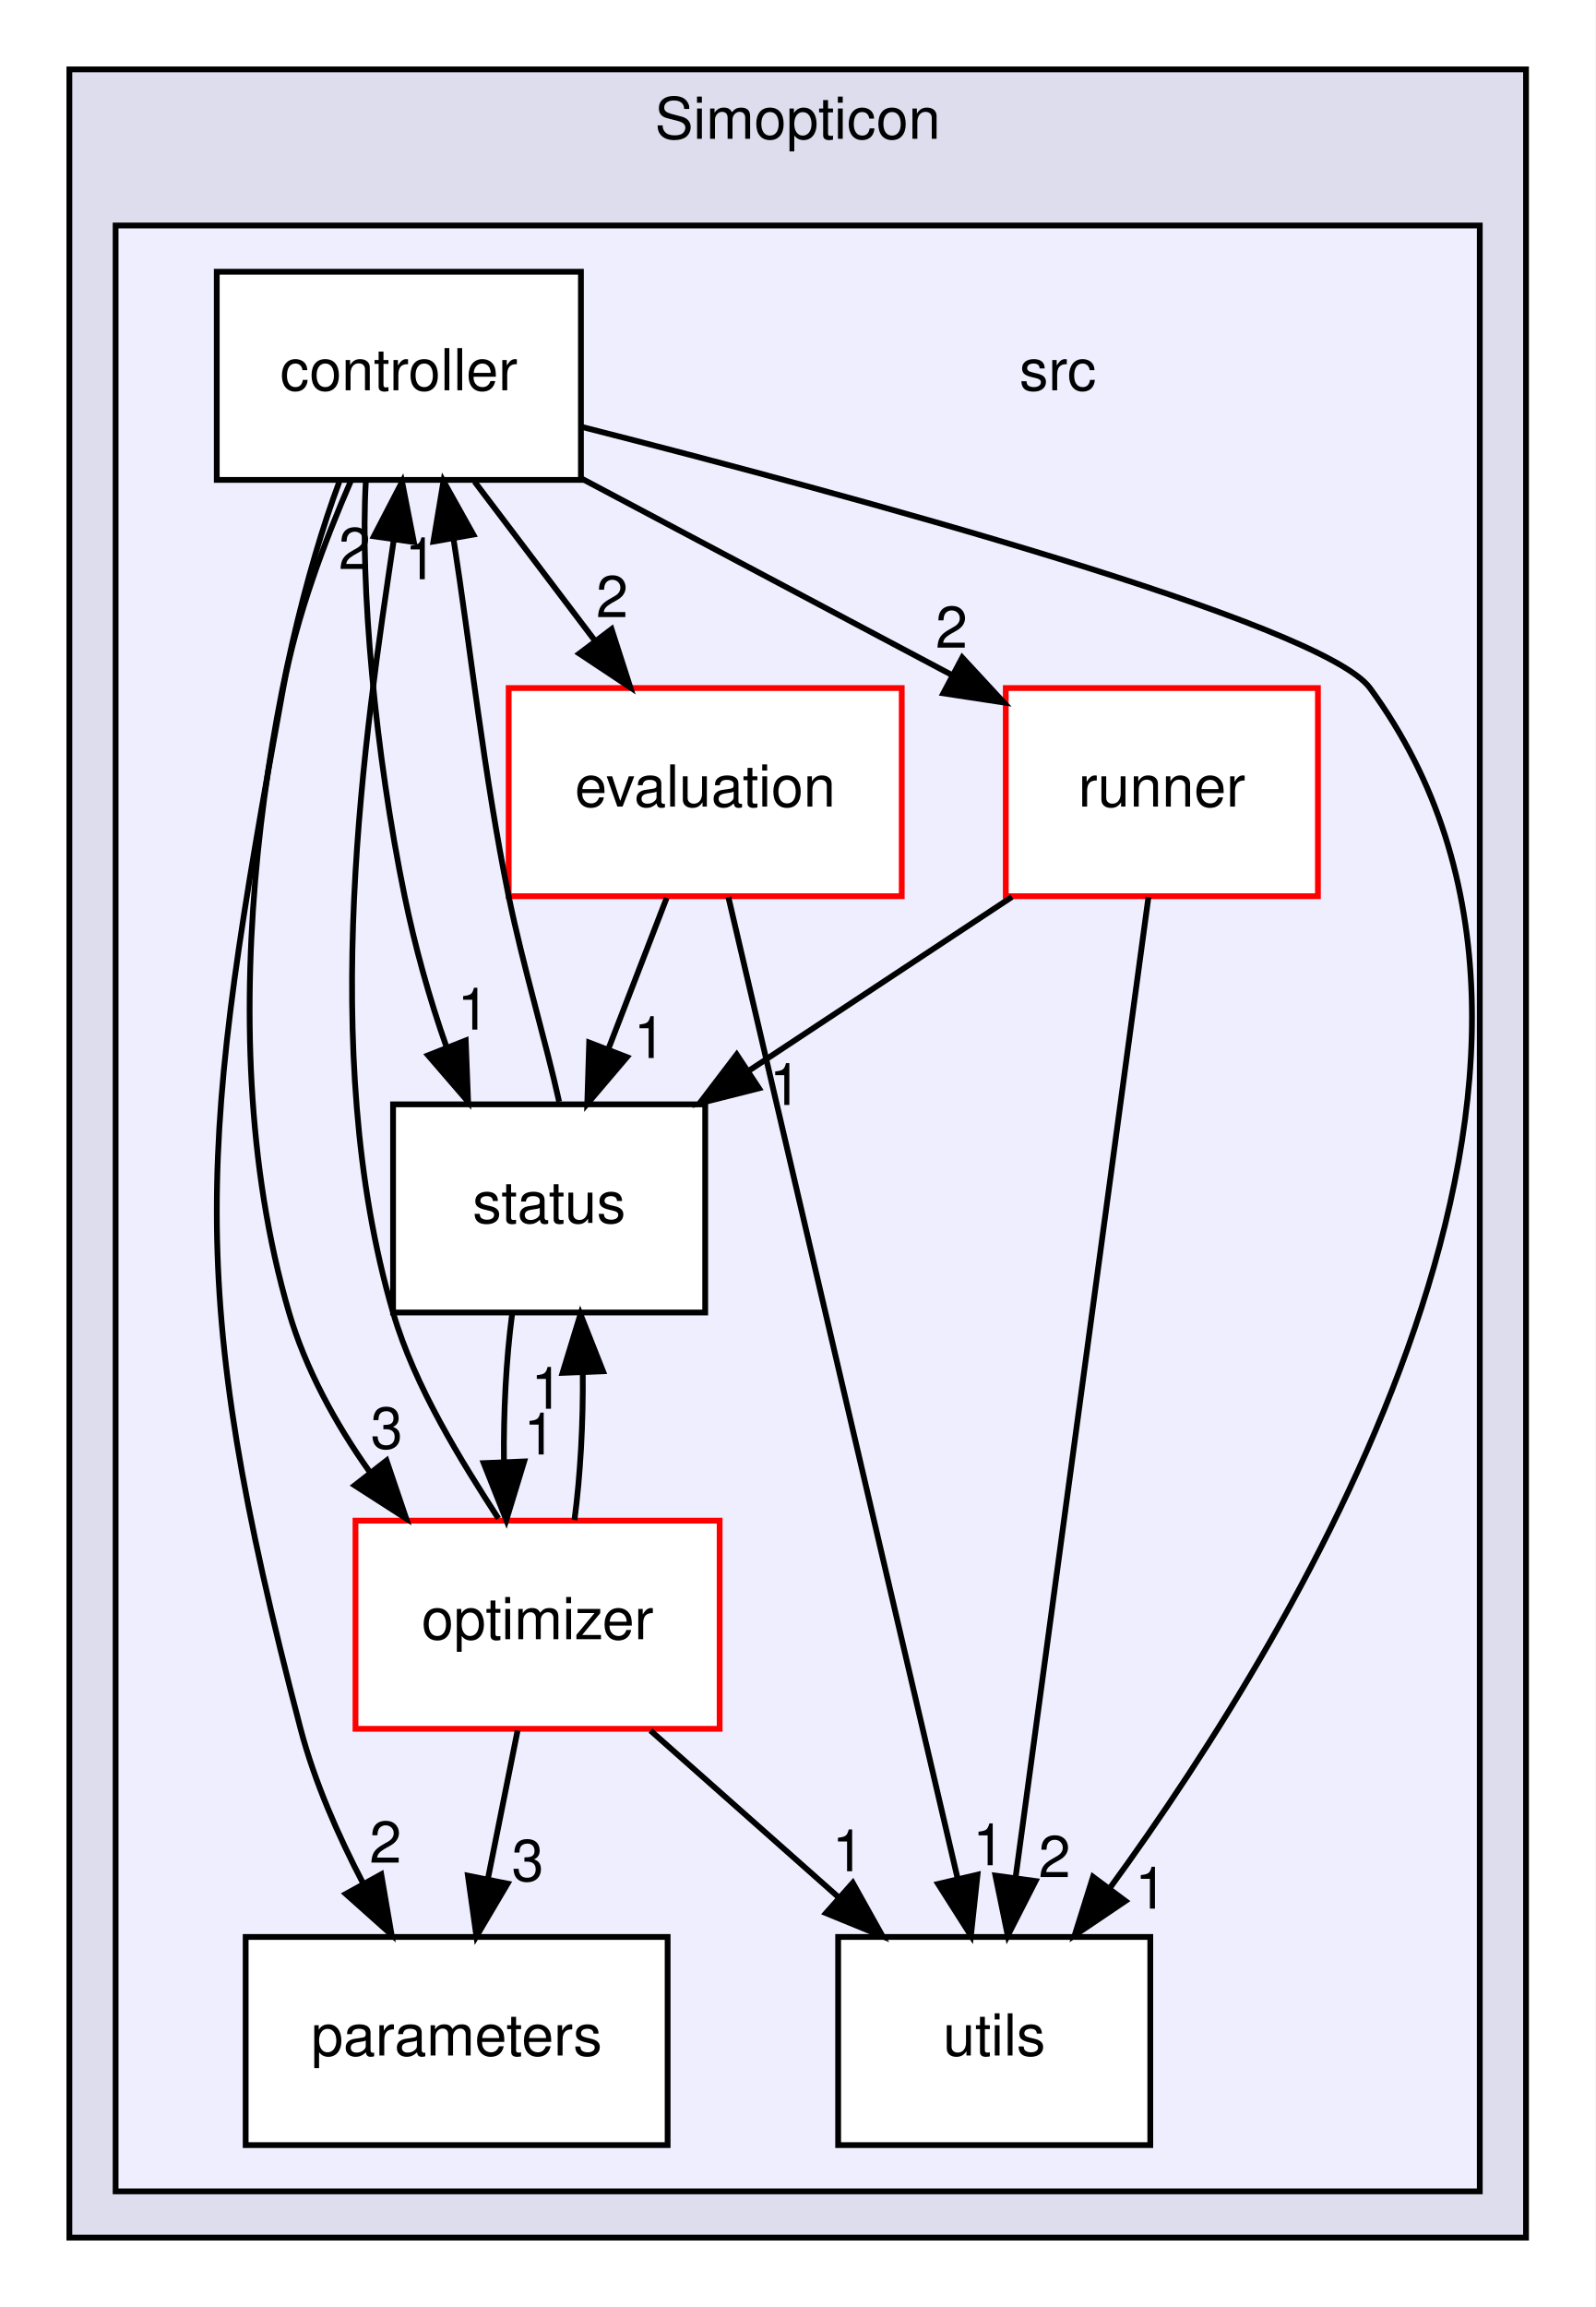
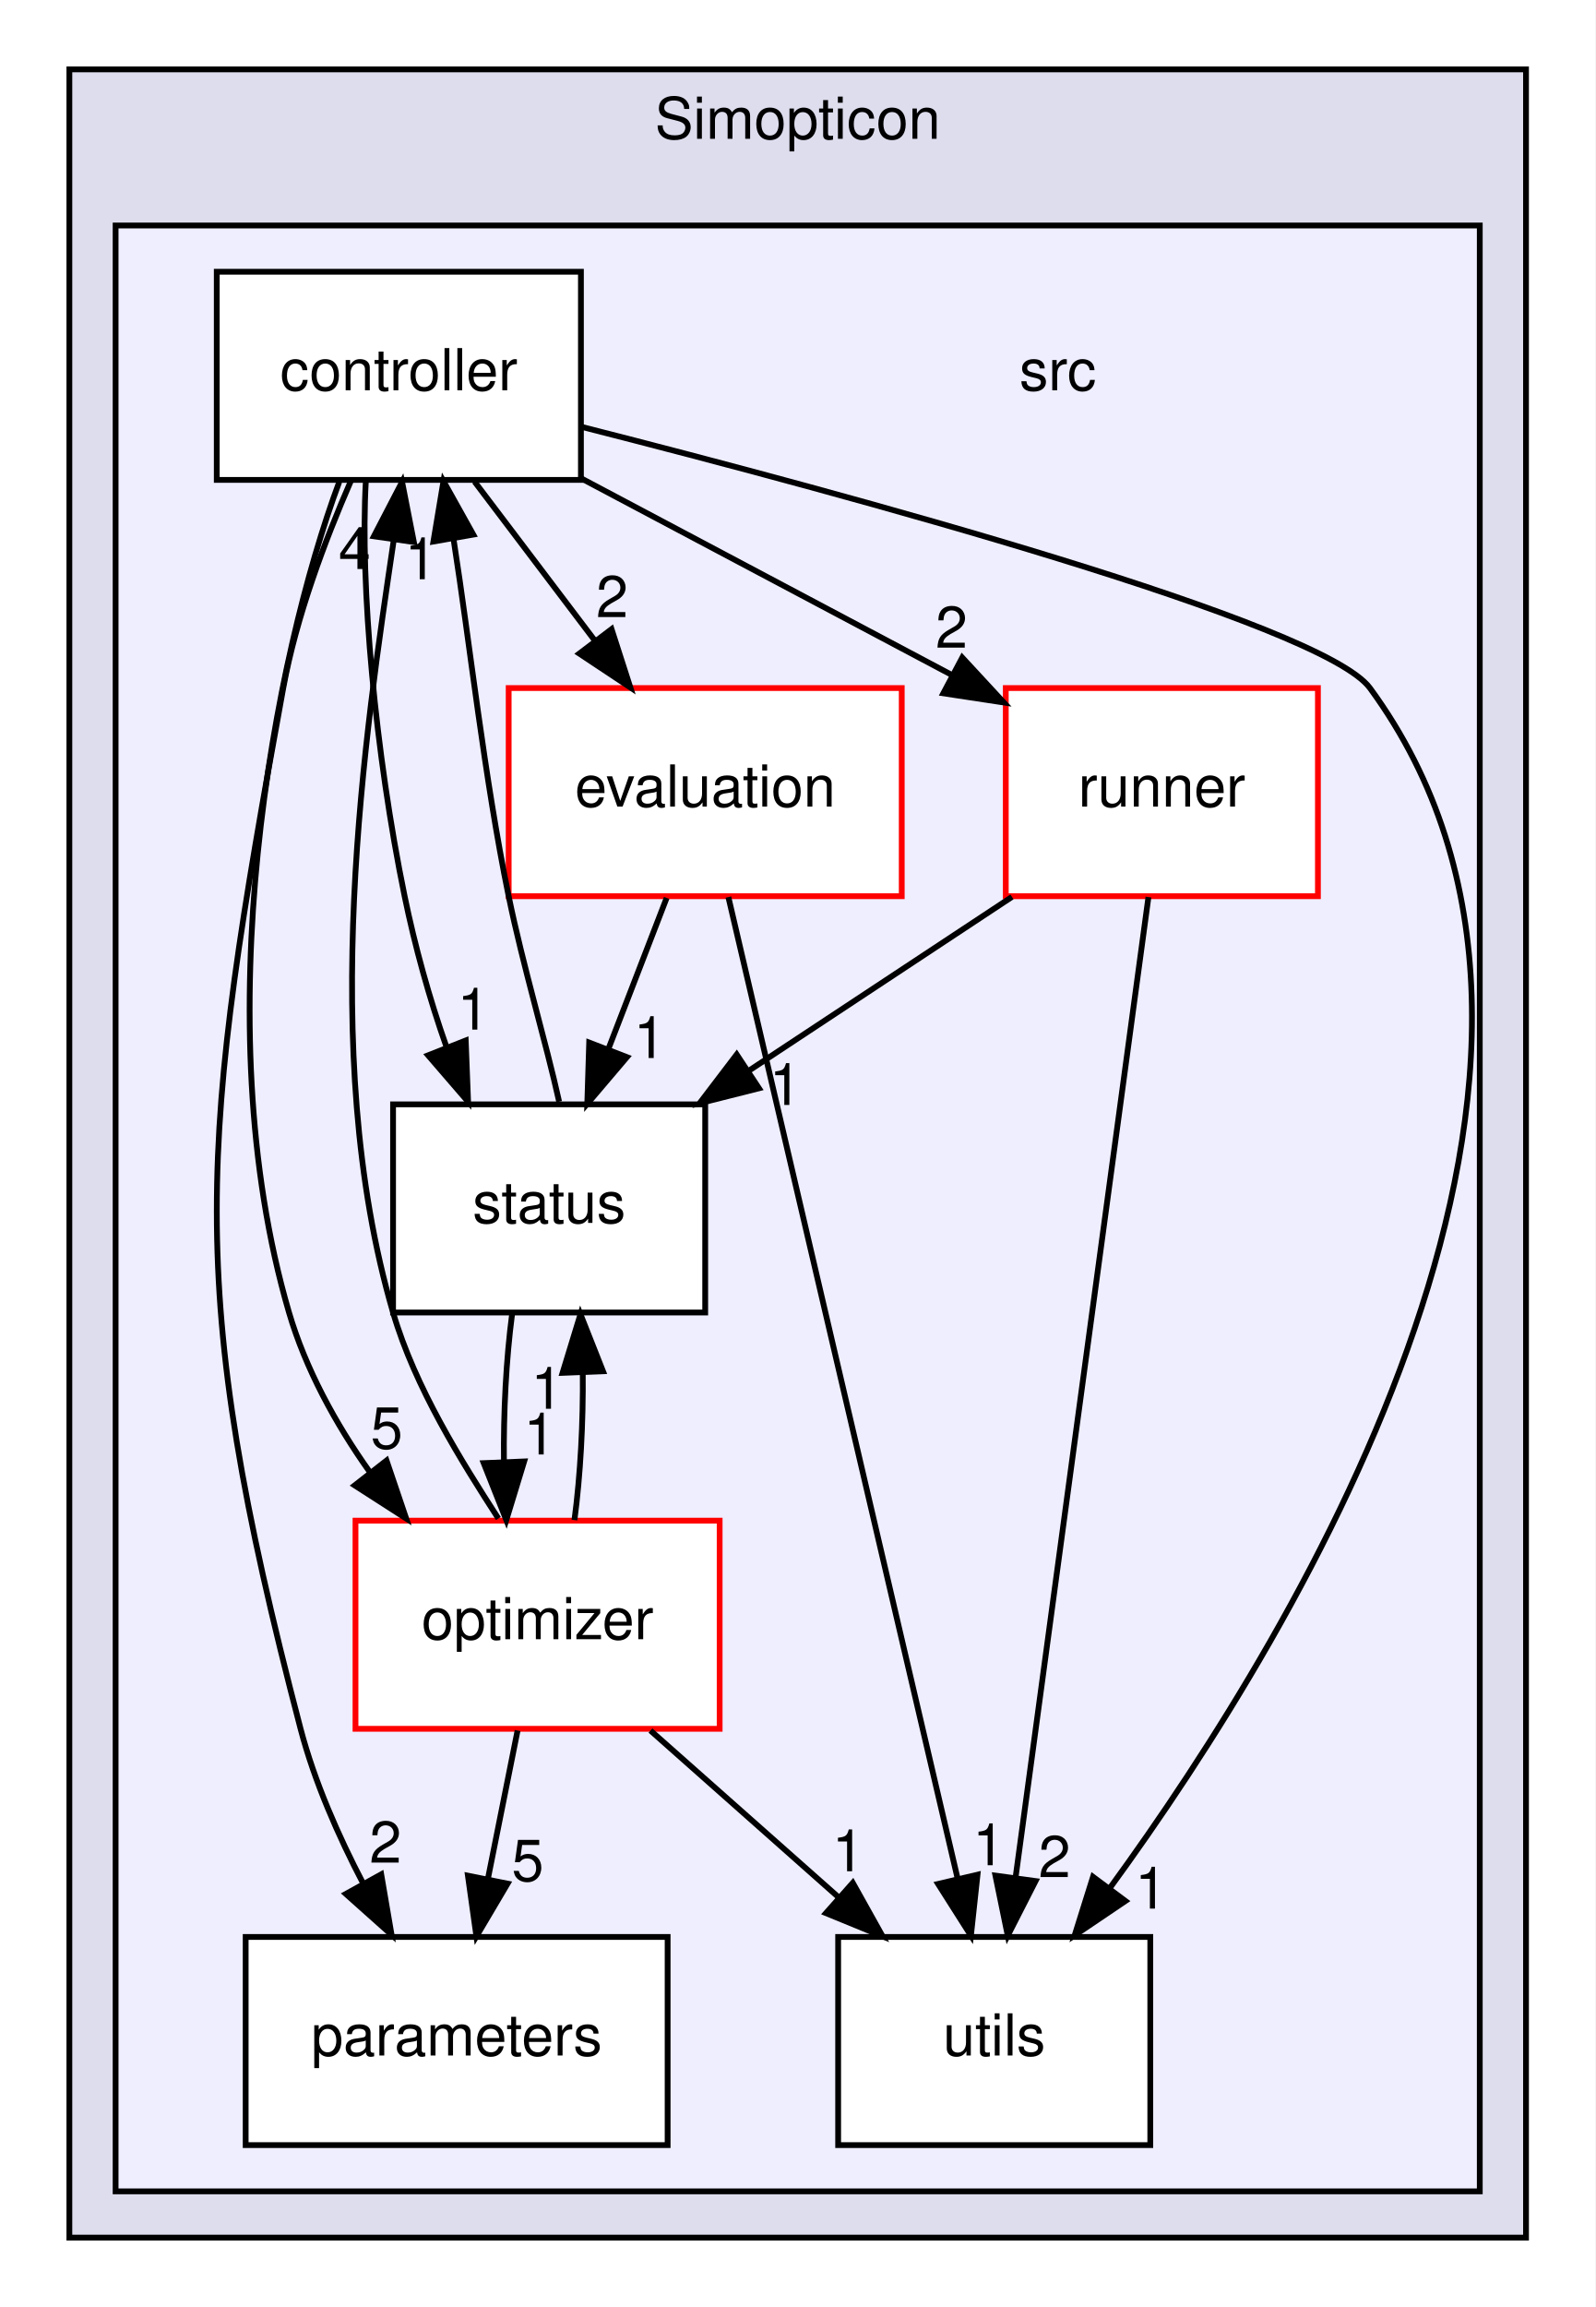
<svg xmlns="http://www.w3.org/2000/svg" xmlns:xlink="http://www.w3.org/1999/xlink" width="276pt" height="399pt" viewBox="0.00 0.00 276.00 399.00">
  <g id="graph0" class="graph" transform="scale(1 1) rotate(0) translate(4 395)">
    <polygon fill="white" stroke="transparent" points="-4,4 -4,-395 272,-395 272,4 -4,4" />
    <g id="clust1" class="cluster">
      <g id="a_clust1">
        <a xlink:href="dir_d52ba758f150d691552c4ae8701aa21e.xhtml" target="_top" xlink:title="Simopticon">
          <polygon fill="#ddddee" stroke="black" points="8,-8 8,-383 260,-383 260,-8 8,-8" />
          <text text-anchor="middle" x="134" y="-371" font-family="Helvetica,sans-Serif" font-size="10.00">Simopticon</text>
        </a>
      </g>
    </g>
    <g id="clust2" class="cluster">
      <g id="a_clust2">
        <a xlink:href="dir_d60bff54a8563e68d2216c43d85b14c6.xhtml" target="_top">
          <polygon fill="#eeeeff" stroke="black" points="16,-16 16,-356 252,-356 252,-16 16,-16" />
        </a>
      </g>
    </g>
    <g id="node1" class="node">
      <text text-anchor="middle" x="179" y="-327.5" font-family="Helvetica,sans-Serif" font-size="10.00">src</text>
    </g>
    <g id="node2" class="node">
      <g id="a_node2">
        <a xlink:href="dir_bb72d452b5d5f8d9665874f32947aa30.xhtml" target="_top" xlink:title="controller">
          <polygon fill="white" stroke="black" points="96.5,-348 33.5,-348 33.5,-312 96.5,-312 96.5,-348" />
          <text text-anchor="middle" x="65" y="-327.5" font-family="Helvetica,sans-Serif" font-size="10.00">controller</text>
        </a>
      </g>
    </g>
    <g id="node3" class="node">
      <g id="a_node3">
        <a xlink:href="dir_02257d726b13d325628964d16834dcd4.xhtml" target="_top" xlink:title="evaluation">
          <polygon fill="white" stroke="red" points="152,-276 84,-276 84,-240 152,-240 152,-276" />
          <text text-anchor="middle" x="118" y="-255.5" font-family="Helvetica,sans-Serif" font-size="10.00">evaluation</text>
        </a>
      </g>
    </g>
    <g id="edge1" class="edge">
      <path fill="none" stroke="black" d="M78.1,-311.7C84.39,-303.39 92.05,-293.28 98.96,-284.14" />
      <polygon fill="black" stroke="black" points="101.8,-286.19 105.05,-276.1 96.22,-281.96 101.8,-286.19" />
      <g id="a_edge1-headlabel">
        <a xlink:href="dir_000006_000007.xhtml" target="_top" xlink:title="2">
          <text text-anchor="middle" x="101.9" y="-288.27" font-family="Helvetica,sans-Serif" font-size="10.00">2</text>
        </a>
      </g>
    </g>
    <g id="node4" class="node">
      <g id="a_node4">
        <a xlink:href="dir_73384fdeffbbc95c2842eb1d043b1e8b.xhtml" target="_top" xlink:title="optimizer">
          <polygon fill="white" stroke="red" points="120.5,-132 57.5,-132 57.5,-96 120.5,-96 120.5,-132" />
          <text text-anchor="middle" x="89" y="-111.5" font-family="Helvetica,sans-Serif" font-size="10.00">optimizer</text>
        </a>
      </g>
    </g>
    <g id="edge3" class="edge">
      <path fill="none" stroke="black" d="M54.69,-311.65C43.52,-281.67 31.19,-218.52 46,-168 48.83,-158.35 54.02,-148.78 59.92,-140.49" />
      <polygon fill="black" stroke="black" points="62.87,-142.4 66.27,-132.37 57.36,-138.1 62.87,-142.4" />
      <g id="a_edge3-headlabel">
-         <a xlink:href="dir_000006_000009.xhtml" target="_top" xlink:title="3">
-           <text text-anchor="middle" x="62.9" y="-144.48" font-family="Helvetica,sans-Serif" font-size="10.00">3</text>
+         <a xlink:href="dir_000006_000009.xhtml" target="_top" xlink:title="5">
+           <text text-anchor="middle" x="62.9" y="-144.48" font-family="Helvetica,sans-Serif" font-size="10.00">5</text>
        </a>
      </g>
    </g>
    <g id="node5" class="node">
      <g id="a_node5">
        <a xlink:href="dir_a3c4a1d834482353a11eff58ca091e1a.xhtml" target="_top" xlink:title="parameters">
          <polygon fill="white" stroke="black" points="111.5,-60 38.5,-60 38.5,-24 111.5,-24 111.5,-60" />
          <text text-anchor="middle" x="75" y="-39.5" font-family="Helvetica,sans-Serif" font-size="10.00">parameters</text>
        </a>
      </g>
    </g>
    <g id="edge5" class="edge">
      <path fill="none" stroke="black" d="M56.69,-311.79C52.26,-301.63 47.26,-288.38 45,-276 30.64,-197.29 27.71,-173.4 48,-96 50.4,-86.86 54.53,-77.47 58.86,-69.19" />
      <polygon fill="black" stroke="black" points="61.95,-70.83 63.74,-60.38 55.83,-67.44 61.95,-70.83" />
      <g id="a_edge5-headlabel">
-         <a xlink:href="dir_000006_000012.xhtml" target="_top" xlink:title="2">
+         <a xlink:href="dir_000006_000014.xhtml" target="_top" xlink:title="2">
          <text text-anchor="middle" x="62.69" y="-72.85" font-family="Helvetica,sans-Serif" font-size="10.00">2</text>
        </a>
      </g>
    </g>
    <g id="node6" class="node">
      <g id="a_node6">
        <a xlink:href="dir_78983c2230674e3ceb85c16456deaf57.xhtml" target="_top" xlink:title="runner">
          <polygon fill="white" stroke="red" points="224,-276 170,-276 170,-240 224,-240 224,-276" />
          <text text-anchor="middle" x="197" y="-255.5" font-family="Helvetica,sans-Serif" font-size="10.00">runner</text>
        </a>
      </g>
    </g>
    <g id="edge4" class="edge">
      <path fill="none" stroke="black" d="M96.62,-312.23C115.93,-301.99 140.69,-288.86 160.79,-278.2" />
      <polygon fill="black" stroke="black" points="162.47,-281.27 169.66,-273.5 159.19,-275.09 162.47,-281.27" />
      <g id="a_edge4-headlabel">
-         <a xlink:href="dir_000006_000013.xhtml" target="_top" xlink:title="2">
+         <a xlink:href="dir_000006_000015.xhtml" target="_top" xlink:title="2">
          <text text-anchor="middle" x="160.62" y="-282.97" font-family="Helvetica,sans-Serif" font-size="10.00">2</text>
        </a>
      </g>
    </g>
    <g id="node7" class="node">
      <g id="a_node7">
        <a xlink:href="dir_a9b790eb2cf6fd2d46bd88177bae791e.xhtml" target="_top" xlink:title="status">
          <polygon fill="white" stroke="black" points="118,-204 64,-204 64,-168 118,-168 118,-204" />
          <text text-anchor="middle" x="91" y="-183.5" font-family="Helvetica,sans-Serif" font-size="10.00">status</text>
        </a>
      </g>
    </g>
    <g id="edge6" class="edge">
      <path fill="none" stroke="black" d="M59.29,-311.79C58.27,-293.76 60.93,-264.67 66,-240 67.76,-231.43 70.29,-222.26 73.22,-213.99" />
      <polygon fill="black" stroke="black" points="76.57,-215.05 76.98,-204.46 70.06,-212.48 76.57,-215.05" />
      <g id="a_edge6-headlabel">
-         <a xlink:href="dir_000006_000015.xhtml" target="_top" xlink:title="1">
+         <a xlink:href="dir_000006_000017.xhtml" target="_top" xlink:title="1">
          <text text-anchor="middle" x="77.89" y="-216.93" font-family="Helvetica,sans-Serif" font-size="10.00">1</text>
        </a>
      </g>
    </g>
    <g id="node8" class="node">
      <g id="a_node8">
        <a xlink:href="dir_3665e743d8a0456ad0a3390167838d2d.xhtml" target="_top" xlink:title="utils">
          <polygon fill="white" stroke="black" points="195,-60 141,-60 141,-24 195,-24 195,-60" />
          <text text-anchor="middle" x="168" y="-39.5" font-family="Helvetica,sans-Serif" font-size="10.00">utils</text>
        </a>
      </g>
    </g>
    <g id="edge2" class="edge">
      <path fill="none" stroke="black" d="M96.55,-321.19C142.88,-309.4 224.75,-287.25 233,-276 280.24,-211.57 221.37,-114.23 188.01,-68.47" />
      <polygon fill="black" stroke="black" points="190.7,-66.22 181.92,-60.29 185.09,-70.4 190.7,-66.22" />
      <g id="a_edge2-headlabel">
-         <a xlink:href="dir_000006_000016.xhtml" target="_top" xlink:title="1">
+         <a xlink:href="dir_000006_000018.xhtml" target="_top" xlink:title="1">
          <text text-anchor="middle" x="195.12" y="-64.9" font-family="Helvetica,sans-Serif" font-size="10.00">1</text>
        </a>
      </g>
    </g>
    <g id="edge14" class="edge">
      <path fill="none" stroke="black" d="M111.33,-239.7C108.29,-231.81 104.62,-222.3 101.24,-213.55" />
      <polygon fill="black" stroke="black" points="104.46,-212.17 97.6,-204.1 97.93,-214.69 104.46,-212.17" />
      <g id="a_edge14-headlabel">
-         <a xlink:href="dir_000007_000015.xhtml" target="_top" xlink:title="1">
+         <a xlink:href="dir_000007_000017.xhtml" target="_top" xlink:title="1">
          <text text-anchor="middle" x="108.4" y="-212.01" font-family="Helvetica,sans-Serif" font-size="10.00">1</text>
        </a>
      </g>
    </g>
    <g id="edge13" class="edge">
      <path fill="none" stroke="black" d="M122.01,-239.85C130.67,-202.75 151.22,-114.81 161.67,-70.1" />
      <polygon fill="black" stroke="black" points="165.11,-70.77 163.97,-60.23 158.29,-69.17 165.11,-70.77" />
      <g id="a_edge13-headlabel">
-         <a xlink:href="dir_000007_000016.xhtml" target="_top" xlink:title="1">
+         <a xlink:href="dir_000007_000018.xhtml" target="_top" xlink:title="1">
          <text text-anchor="middle" x="167.05" y="-72.41" font-family="Helvetica,sans-Serif" font-size="10.00">1</text>
        </a>
      </g>
    </g>
    <g id="edge10" class="edge">
      <path fill="none" stroke="black" d="M82.22,-132.37C75.91,-142.15 67.81,-154.99 64,-168 50.69,-213.39 59.3,-268.97 64.11,-301.54" />
      <polygon fill="black" stroke="black" points="60.68,-302.25 65.56,-311.65 67.6,-301.25 60.68,-302.25" />
      <g id="a_edge10-headlabel">
-         <a xlink:href="dir_000009_000006.xhtml" target="_top" xlink:title="2">
-           <text text-anchor="middle" x="57.35" y="-296.59" font-family="Helvetica,sans-Serif" font-size="10.00">2</text>
+         <a xlink:href="dir_000009_000006.xhtml" target="_top" xlink:title="4">
+           <text text-anchor="middle" x="57.35" y="-296.59" font-family="Helvetica,sans-Serif" font-size="10.00">4</text>
        </a>
      </g>
    </g>
    <g id="edge8" class="edge">
      <path fill="none" stroke="black" d="M85.54,-95.7C84,-87.98 82.14,-78.71 80.42,-70.11" />
      <polygon fill="black" stroke="black" points="83.81,-69.22 78.42,-60.1 76.95,-70.6 83.81,-69.22" />
      <g id="a_edge8-headlabel">
-         <a xlink:href="dir_000009_000012.xhtml" target="_top" xlink:title="3">
-           <text text-anchor="middle" x="87.3" y="-69.69" font-family="Helvetica,sans-Serif" font-size="10.00">3</text>
+         <a xlink:href="dir_000009_000014.xhtml" target="_top" xlink:title="5">
+           <text text-anchor="middle" x="87.3" y="-69.69" font-family="Helvetica,sans-Serif" font-size="10.00">5</text>
        </a>
      </g>
    </g>
    <g id="edge9" class="edge">
      <path fill="none" stroke="black" d="M95.38,-132.1C96.41,-139.79 96.91,-149.05 96.82,-157.67" />
      <polygon fill="black" stroke="black" points="93.32,-157.56 96.42,-167.7 100.32,-157.84 93.32,-157.56" />
      <g id="a_edge9-headlabel">
-         <a xlink:href="dir_000009_000015.xhtml" target="_top" xlink:title="1">
+         <a xlink:href="dir_000009_000017.xhtml" target="_top" xlink:title="1">
          <text text-anchor="middle" x="90.63" y="-151.36" font-family="Helvetica,sans-Serif" font-size="10.00">1</text>
        </a>
      </g>
    </g>
    <g id="edge7" class="edge">
      <path fill="none" stroke="black" d="M108.53,-95.7C118.38,-86.97 130.49,-76.24 141.2,-66.75" />
      <polygon fill="black" stroke="black" points="143.53,-69.36 148.7,-60.1 138.89,-64.12 143.53,-69.36" />
      <g id="a_edge7-headlabel">
-         <a xlink:href="dir_000009_000016.xhtml" target="_top" xlink:title="1">
+         <a xlink:href="dir_000009_000018.xhtml" target="_top" xlink:title="1">
          <text text-anchor="middle" x="142.73" y="-71.36" font-family="Helvetica,sans-Serif" font-size="10.00">1</text>
        </a>
      </g>
    </g>
    <g id="edge12" class="edge">
      <path fill="none" stroke="black" d="M171.07,-239.88C157.34,-230.81 140.29,-219.55 125.46,-209.76" />
      <polygon fill="black" stroke="black" points="127.3,-206.78 117.03,-204.19 123.45,-212.62 127.3,-206.78" />
      <g id="a_edge12-headlabel">
-         <a xlink:href="dir_000013_000015.xhtml" target="_top" xlink:title="1">
+         <a xlink:href="dir_000015_000017.xhtml" target="_top" xlink:title="1">
          <text text-anchor="middle" x="131.87" y="-203.89" font-family="Helvetica,sans-Serif" font-size="10.00">1</text>
        </a>
      </g>
    </g>
    <g id="edge11" class="edge">
      <path fill="none" stroke="black" d="M194.68,-239.85C189.66,-202.83 177.78,-115.18 171.71,-70.39" />
      <polygon fill="black" stroke="black" points="175.15,-69.67 170.34,-60.23 168.21,-70.61 175.15,-69.67" />
      <g id="a_edge11-headlabel">
-         <a xlink:href="dir_000013_000016.xhtml" target="_top" xlink:title="2">
+         <a xlink:href="dir_000015_000018.xhtml" target="_top" xlink:title="2">
          <text text-anchor="middle" x="178.44" y="-70.35" font-family="Helvetica,sans-Serif" font-size="10.00">2</text>
        </a>
      </g>
    </g>
    <g id="edge16" class="edge">
      <path fill="none" stroke="black" d="M92.73,-204.46C90.47,-214.7 86.47,-227.95 84,-240 79.8,-260.43 77.26,-283.89 74.49,-301.59" />
      <polygon fill="black" stroke="black" points="70.98,-301.34 72.72,-311.79 77.88,-302.54 70.98,-301.34" />
      <g id="a_edge16-headlabel">
-         <a xlink:href="dir_000015_000006.xhtml" target="_top" xlink:title="1">
+         <a xlink:href="dir_000017_000006.xhtml" target="_top" xlink:title="1">
          <text text-anchor="middle" x="68.8" y="-294.82" font-family="Helvetica,sans-Serif" font-size="10.00">1</text>
        </a>
      </g>
    </g>
    <g id="edge15" class="edge">
      <path fill="none" stroke="black" d="M84.59,-167.7C83.57,-159.98 83.08,-150.71 83.18,-142.11" />
      <polygon fill="black" stroke="black" points="86.68,-142.24 83.59,-132.1 79.68,-141.95 86.68,-142.24" />
      <g id="a_edge15-headlabel">
-         <a xlink:href="dir_000015_000009.xhtml" target="_top" xlink:title="1">
+         <a xlink:href="dir_000017_000009.xhtml" target="_top" xlink:title="1">
          <text text-anchor="middle" x="89.37" y="-143.45" font-family="Helvetica,sans-Serif" font-size="10.00">1</text>
        </a>
      </g>
    </g>
  </g>
</svg>
